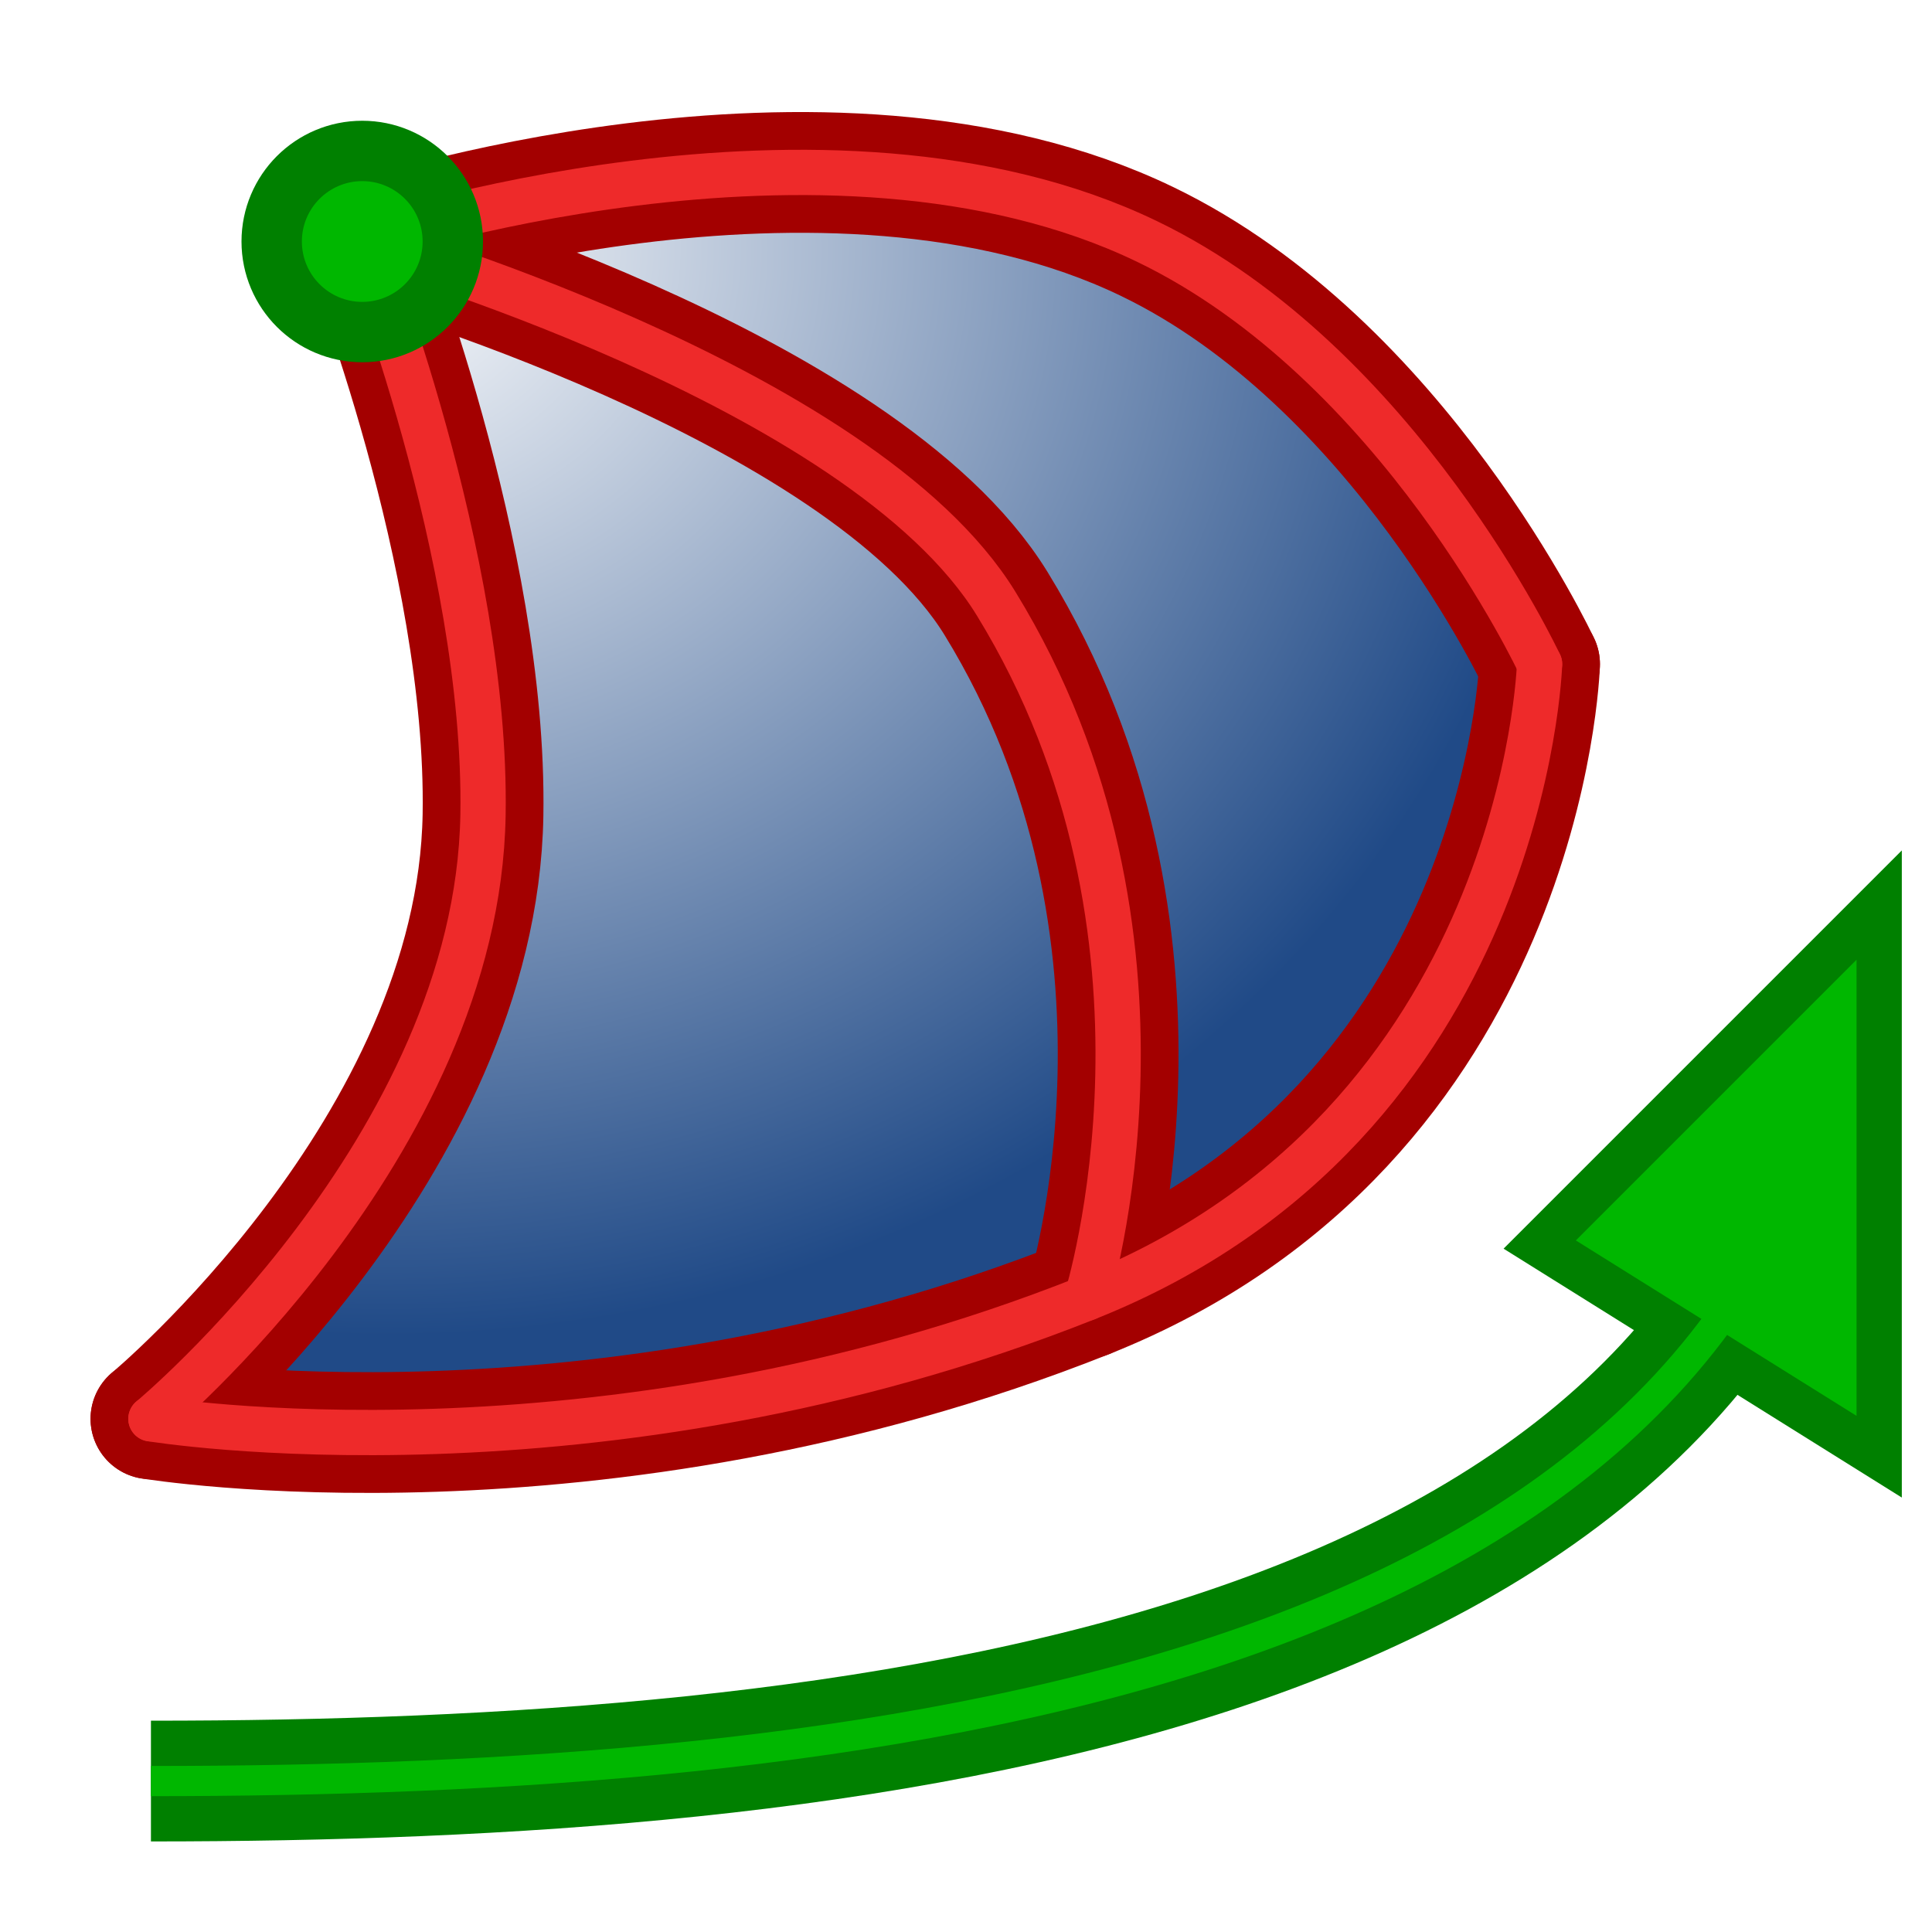
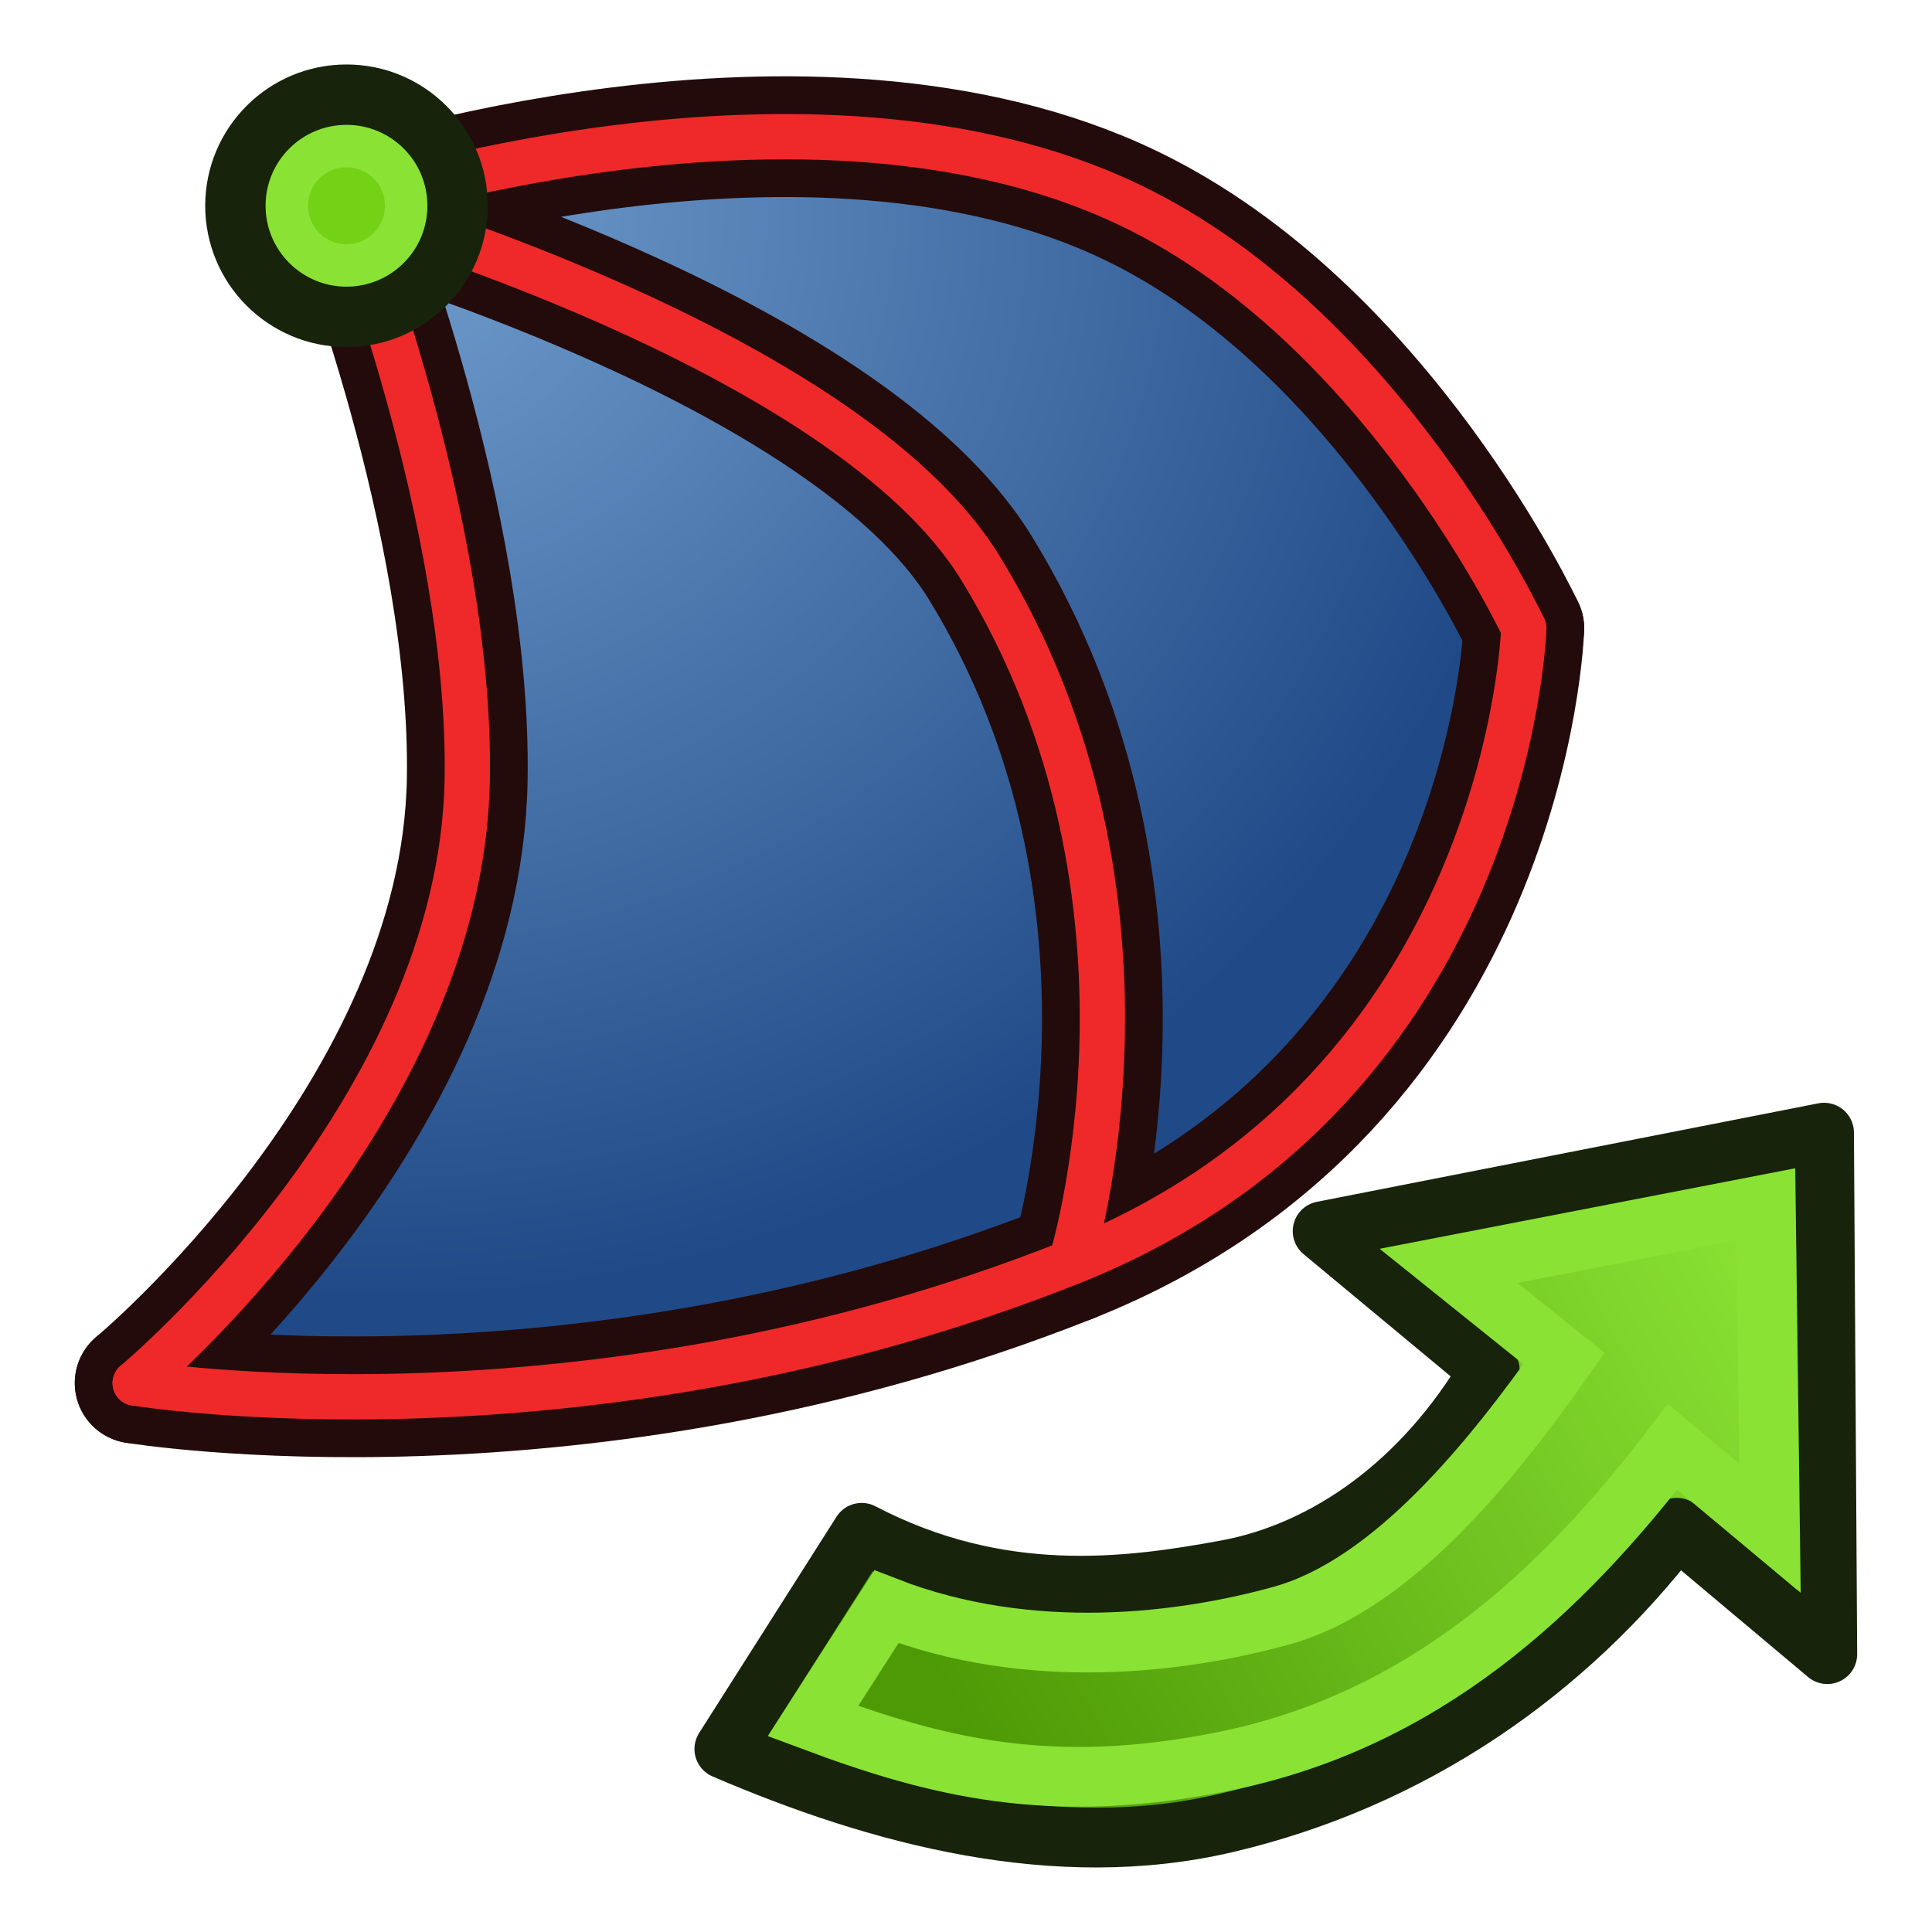
- <svg xmlns="http://www.w3.org/2000/svg" xmlns:xlink="http://www.w3.org/1999/xlink" width="64px" height="64px" id="svg3364" version="1.1">
-   <defs id="defs3366">
+ <svg xmlns="http://www.w3.org/2000/svg" xmlns:xlink="http://www.w3.org/1999/xlink" width="64" height="64" id="svg2869" version="1.1" viewBox="0 0 64 64">
+   <defs id="defs2871">
+     <linearGradient id="linearGradient5">
+       <stop style="stop-color:#ef2929;stop-opacity:1;" offset="0" id="stop19" />
+       <stop style="stop-color:#ef2929;stop-opacity:0;" offset="1" id="stop20" />
+     </linearGradient>
+     <linearGradient id="swatch18">
+       <stop style="stop-color:#ef2929;stop-opacity:1;" offset="0" id="stop18" />
+     </linearGradient>
+     <linearGradient id="swatch15">
+       <stop style="stop-color:#3d0000;stop-opacity:1;" offset="0" id="stop15" />
+     </linearGradient>
+     <linearGradient id="linearGradient5-1">
+       <stop style="stop-color:#ef2929;stop-opacity:1;" offset="0" id="stop5" />
+       <stop style="stop-color:#ef2929;stop-opacity:0;" offset="1" id="stop6" />
+     </linearGradient>
+     <linearGradient id="linearGradient3836-9">
+       <stop style="stop-color:#a40000;stop-opacity:1" offset="0" id="stop3838-8" />
+       <stop style="stop-color:#ef2929;stop-opacity:1" offset="1" id="stop3840-1" />
+     </linearGradient>
+     <linearGradient id="linearGradient3836-9-3">
+       <stop style="stop-color:#a40000;stop-opacity:1" offset="0" id="stop3838-8-5" />
+       <stop style="stop-color:#ef2929;stop-opacity:1" offset="1" id="stop3840-1-6" />
+     </linearGradient>
+     <linearGradient id="linearGradient2">
+       <stop style="stop-color:#73d216;stop-opacity:1;" offset="0" id="stop1" />
+       <stop style="stop-color:#8ae234;stop-opacity:1;" offset="1" id="stop2" />
+     </linearGradient>
+     <linearGradient x1="491.431" y1="77.849" x2="493.33" y2="78.523" id="linearGradient6608" xlink:href="#linearGradient10585-2" gradientUnits="userSpaceOnUse" gradientTransform="matrix(2.972517,0,0,2.974308,-1430.869,-221.6225)" />
+     <linearGradient id="linearGradient10585-2">
+       <stop id="stop10587-7" style="stop-color:#fce94f;stop-opacity:1" offset="0" />
+       <stop id="stop10595-6" style="stop-color:#c4a000;stop-opacity:1" offset="1" />
+     </linearGradient>
+     <linearGradient x1="482.63" y1="74.944" x2="495.948" y2="85.673" id="linearGradient6606" xlink:href="#linearGradient800-1" gradientUnits="userSpaceOnUse" gradientTransform="matrix(3.843842,0,0,3.846158,-1857.249,-287.1829)" />
+     <linearGradient id="linearGradient800-1">
+       <stop id="stop998-1" style="stop-color:#fce94f;stop-opacity:1" offset="0" />
+       <stop id="stop999-5" style="stop-color:#c4a000;stop-opacity:1" offset="1" />
+     </linearGradient>
+     <linearGradient y2="42.348" x2="50.611" y1="27.644" x1="14.578" gradientUnits="userSpaceOnUse" id="linearGradient4516" xlink:href="#linearGradient3354" gradientTransform="matrix(0.9581791,0,0,0.9576119,-0.7230067,-1.403212)" />
+     <linearGradient id="linearGradient3354">
+       <stop style="stop-color:#204a87;stop-opacity:1" offset="0" id="stop3356" />
+       <stop style="stop-color:#729fcf;stop-opacity:1" offset="1" id="stop3358" />
+     </linearGradient>
+     <radialGradient xlink:href="#linearGradient1357" id="radialGradient1349" cx="9.156" cy="25.91" fx="9.156" fy="25.91" r="23" gradientTransform="matrix(-0.1567034,1.567034,-1.73913,-0.173913,57.97388,-3.025627)" gradientUnits="userSpaceOnUse" />
    <linearGradient id="linearGradient1357">
-       <stop style="stop-color:#ffffff;stop-opacity:1;" offset="0" id="stop1353" />
+       <stop style="stop-color:#729fcf;stop-opacity:1" offset="0" id="stop1353" />
      <stop style="stop-color:#204a87;stop-opacity:1" offset="1" id="stop1355" />
    </linearGradient>
-     <linearGradient id="linearGradient3864">
-       <stop id="stop3866" offset="0" style="stop-color:#71b2f8;stop-opacity:1;" />
-       <stop id="stop3868" offset="1" style="stop-color:#002795;stop-opacity:1;" />
+     <linearGradient xlink:href="#linearGradient3840" id="linearGradient3846" x1="55.512" y1="39.156" x2="46.665" y2="9.608" gradientUnits="userSpaceOnUse" />
+     <linearGradient id="linearGradient3840">
+       <stop style="stop-color:#4e9a06;stop-opacity:1" offset="0" id="stop3842" />
+       <stop style="stop-color:#8ae234;stop-opacity:1" offset="1" id="stop3844" />
    </linearGradient>
-     <radialGradient xlink:href="#linearGradient3864" id="radialGradient2571" gradientUnits="userSpaceOnUse" cx="342.583" cy="27.257" fx="342.583" fy="27.257" r="19.571" gradientTransform="matrix(1.625841,0.5434973,-8.8819886e-2,0.2656996,-215.0241,-170.9019)" />
-     <radialGradient xlink:href="#linearGradient3593" id="radialGradient3352" gradientUnits="userSpaceOnUse" cx="345.284" cy="15.561" fx="345.284" fy="15.561" r="19.571" gradientTransform="translate(-0.1767767,-2.65165)" />
-     <linearGradient id="linearGradient3593">
-       <stop style="stop-color:#c8e0f9;stop-opacity:1;" offset="0" id="stop3595" />
-       <stop style="stop-color:#637dca;stop-opacity:1;" offset="1" id="stop3597" />
-     </linearGradient>
-     <radialGradient xlink:href="#linearGradient3593" id="radialGradient3354" gradientUnits="userSpaceOnUse" cx="330.638" cy="39.963" fx="330.638" fy="39.963" r="19.571" gradientTransform="translate(-0.1767767,-2.65165)" />
-     <radialGradient xlink:href="#linearGradient3864" id="radialGradient3369" gradientUnits="userSpaceOnUse" gradientTransform="matrix(1.625841,0.5434973,-8.8819886e-2,0.2656996,-461.8107,-173.0627)" cx="342.583" cy="27.257" fx="342.583" fy="27.257" r="19.571" />
-     <radialGradient xlink:href="#linearGradient3593" id="radialGradient3372" gradientUnits="userSpaceOnUse" gradientTransform="matrix(1.001232,0,0,0.9421773,-327.5031,-4.331665)" cx="345.284" cy="15.561" fx="345.284" fy="15.561" r="19.571" />
-     <radialGradient xlink:href="#linearGradient3593" id="radialGradient3375" gradientUnits="userSpaceOnUse" gradientTransform="matrix(1.001232,0,0,0.9421773,-287.8179,-28.14305)" cx="330.638" cy="39.963" fx="330.638" fy="39.963" r="19.571" />
-     <radialGradient xlink:href="#linearGradient3864" id="radialGradient3380" gradientUnits="userSpaceOnUse" gradientTransform="matrix(0.9829174,1.324085,-1.233005,0.8105158,-131.0413,-483.7456)" cx="320.44" cy="113.234" fx="320.44" fy="113.234" r="19.571" />
-     <linearGradient xlink:href="#linearGradient3864" id="linearGradient3914" x1="6.945" y1="36.839" x2="48.691" y2="36.839" gradientUnits="userSpaceOnUse" gradientTransform="matrix(1.001232,0,0,0.9421773,-4.869961,-2.386316)" />
-     <linearGradient xlink:href="#linearGradient3864" id="linearGradient3792" gradientUnits="userSpaceOnUse" gradientTransform="matrix(1.001232,0,0,0.9421773,-4.869961,-2.386316)" x1="6.83" y1="34.146" x2="48.691" y2="36.839" />
-     <radialGradient xlink:href="#linearGradient3864" id="radialGradient3812" gradientUnits="userSpaceOnUse" gradientTransform="matrix(1.001232,0,0,0.9421773,-287.8179,-28.14305)" cx="330.638" cy="39.963" fx="330.638" fy="39.963" r="19.571" />
-     <radialGradient xlink:href="#linearGradient3593" id="radialGradient3814" gradientUnits="userSpaceOnUse" gradientTransform="matrix(1.001232,0,0,0.9421773,-327.5031,-4.331665)" cx="345.284" cy="15.561" fx="345.284" fy="15.561" r="19.571" />
-     <radialGradient xlink:href="#linearGradient3864" id="radialGradient3816" gradientUnits="userSpaceOnUse" gradientTransform="matrix(0.9829174,1.324085,-1.233005,0.8105158,-131.0413,-483.7456)" cx="320.44" cy="113.234" fx="320.44" fy="113.234" r="19.571" />
-     <linearGradient xlink:href="#linearGradient3864" id="linearGradient3828" x1="20.383" y1="32.634" x2="52.727" y2="32.634" gradientUnits="userSpaceOnUse" />
-     <linearGradient xlink:href="#linearGradient3864-1" id="linearGradient3828-2" x1="20.383" y1="32.634" x2="52.727" y2="32.634" gradientUnits="userSpaceOnUse" />
-     <linearGradient id="linearGradient3864-1">
-       <stop id="stop3866-6" offset="0" style="stop-color:#71b2f8;stop-opacity:1;" />
-       <stop id="stop3868-7" offset="1" style="stop-color:#002795;stop-opacity:1;" />
-     </linearGradient>
-     <linearGradient gradientTransform="translate(-20.41081,9.571171)" y2="32.634" x2="52.727" y1="32.634" x1="20.383" gradientUnits="userSpaceOnUse" id="linearGradient3845" xlink:href="#linearGradient3864-1" />
-     <linearGradient gradientTransform="translate(-16,22)" xlink:href="#linearGradient3803-7" id="linearGradient3809-6" x1="-28" y1="22" x2="-26" y2="39" gradientUnits="userSpaceOnUse" />
-     <linearGradient id="linearGradient3803-7">
-       <stop style="stop-color:#3465a4;stop-opacity:1" offset="0" id="stop3805-5" />
-       <stop style="stop-color:#204a87;stop-opacity:1" offset="1" id="stop3807-3" />
-     </linearGradient>
-     <radialGradient xlink:href="#linearGradient1357" id="radialGradient1349" cx="9.156" cy="25.91" fx="9.156" fy="25.91" r="23" gradientTransform="matrix(-0.1567034,1.567034,-1.73913,-0.173913,58.49556,-1.841143)" gradientUnits="userSpaceOnUse" />
  </defs>
-   <g id="layer1">
-     <path id="path1309" style="fill:url(#radialGradient1349);fill-opacity:1;stroke:none;stroke-width:1.5;stroke-linecap:round;stroke-linejoin:round;stroke-opacity:1" d="M 38,8 C 27.33,2.851 12,8 12,8 12,8 16.145,18.426 16,27 15.814,38 5,47 5,47 5,47 19.79,49.445 36,43 50.545,37.217 51,22 51,22 51,22 46.346,12.028 38,8 Z" />
-     <path id="path3870-9" d="m 12,8 c 0,0 4.145,10.426 4,19 C 15.814,38 5,47 5,47" style="fill:none;stroke:#a30000;stroke-width:4;stroke-linecap:round;stroke-linejoin:round;stroke-opacity:1" />
-     <path id="path340" d="m 12,8 c 0,0 16.515,4.691 21,12 6.753,11.005 3,23 3,23" style="fill:none;stroke:#a30000;stroke-width:4;stroke-linecap:round;stroke-linejoin:round;stroke-opacity:1" />
-     <path id="path342" d="m 12,8 c 0,0 15.33,-5.149 26,0 8.346,4.028 13,14 13,14" style="fill:none;stroke:#a30000;stroke-width:4;stroke-linecap:round;stroke-linejoin:round;stroke-opacity:1" />
-     <path id="path344" d="M 5,47 C 5,47 19.79,49.445 36,43 50.545,37.217 51,22 51,22" style="fill:none;stroke:#a30000;stroke-width:4;stroke-linecap:round;stroke-linejoin:round;stroke-opacity:1" />
-     <path style="fill:none;fill-opacity:1;stroke:#008000;stroke-width:4;stroke-linecap:butt;stroke-linejoin:miter;stroke-opacity:1" d="M 5,59 C 28,59 57.224,55.953 61,34" id="path1222" />
-     <path style="fill:#00b700;fill-opacity:1;stroke:#008000;stroke-width:4;stroke-linecap:butt;stroke-linejoin:miter;stroke-opacity:1" d="m 61,33 -8,8 8,5 z" id="path1224" />
-     <path style="fill:none;fill-opacity:1;stroke:#00b700;stroke-width:1px;stroke-linecap:butt;stroke-linejoin:miter;stroke-opacity:1" d="M 5,59 C 28,59 57.224,55.953 61,34" id="path1216" />
-     <path style="fill:#00b700;fill-opacity:1;stroke:#00b700;stroke-width:1px;stroke-linecap:butt;stroke-linejoin:miter;stroke-opacity:1" d="m 61,33 -8,8 8,5 z" id="path1218" />
-     <path id="path1297" d="m 12,8 c 0,0 4.145,10.426 4,19 C 15.814,38 5,47 5,47" style="fill:none;stroke:#ee2a2a;stroke-width:1.5;stroke-linecap:round;stroke-linejoin:round;stroke-opacity:1" />
-     <path id="path1301" d="m 12,8 c 0,0 15.33,-5.149 26,0 8.346,4.028 13,14 13,14" style="fill:none;stroke:#ee2a2a;stroke-width:1.5;stroke-linecap:round;stroke-linejoin:round;stroke-opacity:1" />
-     <path id="path1299" d="m 12,8 c 0,0 16.515,4.691 21,12 6.753,11.005 3,23 3,23" style="fill:none;stroke:#ee2a2a;stroke-width:1.5;stroke-linecap:round;stroke-linejoin:round;stroke-opacity:1" />
-     <circle style="fill:#00b700;fill-opacity:1;stroke:#008000;stroke-width:4;stroke-linecap:round;stroke-linejoin:round;stroke-opacity:1" id="circle1220" cx="12" cy="8" r="2" />
-     <circle style="fill:#00b700;fill-opacity:1;stroke:none;stroke-width:4;stroke-linecap:round;stroke-linejoin:round;stroke-opacity:1" id="path474" cx="12" cy="8" r="2" />
-     <path id="path1303" d="M 5,47 C 5,47 19.79,49.445 36,43 50.545,37.217 51,22 51,22" style="fill:none;stroke:#ee2a2a;stroke-width:1.5;stroke-linecap:round;stroke-linejoin:round;stroke-opacity:1" />
+   <g id="layer3" style="display:inline">
+     <path id="path1309" style="fill:url(#radialGradient1349);fill-opacity:1;stroke:none;stroke-width:1.5;stroke-linecap:round;stroke-linejoin:round;stroke-opacity:1" d="m 37.478,6.816 c -10.67,-5.149 -26,0 -26,0 0,0 4.145,10.426 4,19 -0.186,11 -11,20 -11,20 0,0 14.79,2.445 31,-4 14.545,-5.783 15,-21 15,-21 0,0 -4.654,-9.972 -13,-14 z" />
+     <path id="path3870-9" d="m 11.478,6.816 c 0,0 4.145,10.426 4,19 -0.186,11 -11,20 -11,20" style="fill:none;stroke:#230b0b;stroke-width:4;stroke-linecap:round;stroke-linejoin:round;stroke-opacity:1" />
+     <path id="path340" d="m 11.478,6.816 c 0,0 16.515,4.691 21,12 6.753,11.005 3,23 3,23" style="fill:none;stroke:#230b0b;stroke-width:4;stroke-linecap:round;stroke-linejoin:round;stroke-opacity:1" />
+     <path id="path342" d="m 11.478,6.816 c 0,0 15.33,-5.149 26,0 8.346,4.028 13,14 13,14" style="fill:none;stroke:#230b0b;stroke-width:4;stroke-linecap:round;stroke-linejoin:round;stroke-opacity:1" />
+     <path id="path344" d="m 4.478,45.816 c 0,0 14.79,2.445 31,-4 14.545,-5.783 15,-21 15,-21" style="fill:none;stroke:#230b0b;stroke-width:4;stroke-linecap:round;stroke-linejoin:round;stroke-opacity:1" />
+     <path id="path1297" d="m 11.478,6.816 c 0,0 4.145,10.426 4,19 -0.186,11 -11,20 -11,20" style="fill:none;stroke:#ef2929;stroke-width:1.5;stroke-linecap:round;stroke-linejoin:round;stroke-opacity:1" />
+     <path id="path1301" d="m 11.478,6.816 c 0,0 15.33,-5.149 26,0 8.346,4.028 13,14 13,14" style="fill:none;stroke:#ef2929;stroke-width:1.5;stroke-linecap:round;stroke-linejoin:round;stroke-opacity:1" />
+     <path id="path1299" d="m 11.478,6.816 c 0,0 16.515,4.691 21,12 6.753,11.005 3,23 3,23" style="fill:none;stroke:#ef2929;stroke-width:1.5;stroke-linecap:round;stroke-linejoin:round;stroke-opacity:1" />
+     <circle style="fill:#8ae234;fill-opacity:1;stroke:#17230b;stroke-width:2;stroke-linecap:round;stroke-linejoin:round;stroke-dasharray:none;stroke-opacity:1" id="circle1220" cx="11.478" cy="6.816" r="3.68" />
+     <path id="path1303" d="m 4.478,45.816 c 0,0 14.79,2.445 31,-4 14.545,-5.783 15,-21 15,-21" style="fill:none;stroke:#ef2929;stroke-width:1.5;stroke-linecap:round;stroke-linejoin:round;stroke-opacity:1" />
+     <g id="g4" transform="rotate(77.43034,32.67463,33.12899)">
+       <path style="display:inline;overflow:visible;visibility:visible;fill:url(#linearGradient3846);fill-opacity:1;fill-rule:evenodd;stroke:#17230b;stroke-width:1.979;stroke-linecap:butt;stroke-linejoin:round;stroke-miterlimit:4;stroke-dasharray:none;stroke-dashoffset:0;stroke-opacity:1;marker:none;enable-background:accumulate" d="m 43,7 -0.431,16.923 5.696,-4.404 c 3.201,2.98 4.682,6.62 4.564,9.937 C 52.708,32.812 52.324,37.062 49,41 l 6,6 c 3.25,-4.503 6.079,-9.901 6.009,-15.708 -0.076,-6.293 -2.41,-12.055 -6.298,-16.681 l 5.174,-3.956 z" id="path3961" />
+       <path style="display:inline;overflow:visible;visibility:visible;fill:none;stroke:#8ae234;stroke-width:1.979;stroke-linecap:butt;stroke-linejoin:miter;stroke-miterlimit:4;stroke-dasharray:none;stroke-dashoffset:0;stroke-opacity:1;marker:none;enable-background:accumulate" d="m 44.9,9.4 -0.3,10.7 3.83,-3.064 c 2.738,3.013 6.074,7.154 6.273,10.972 0.174,3.353 -0.271,8.459 -3.132,12.727 l 3.165,3.198 C 57.126,40.258 58.868,36.806 59,31 59.155,24.178 55.956,18.791 52.069,14.165 L 55.4,11.6 Z" id="path3961-7" />
+     </g>
+     <circle style="fill:#73d216;fill-opacity:1;stroke:none;stroke-width:2;stroke-linecap:round;stroke-linejoin:round;stroke-dasharray:none;stroke-opacity:1" id="circle4" cx="11.478" cy="6.816" r="1.274" />
  </g>
</svg>
